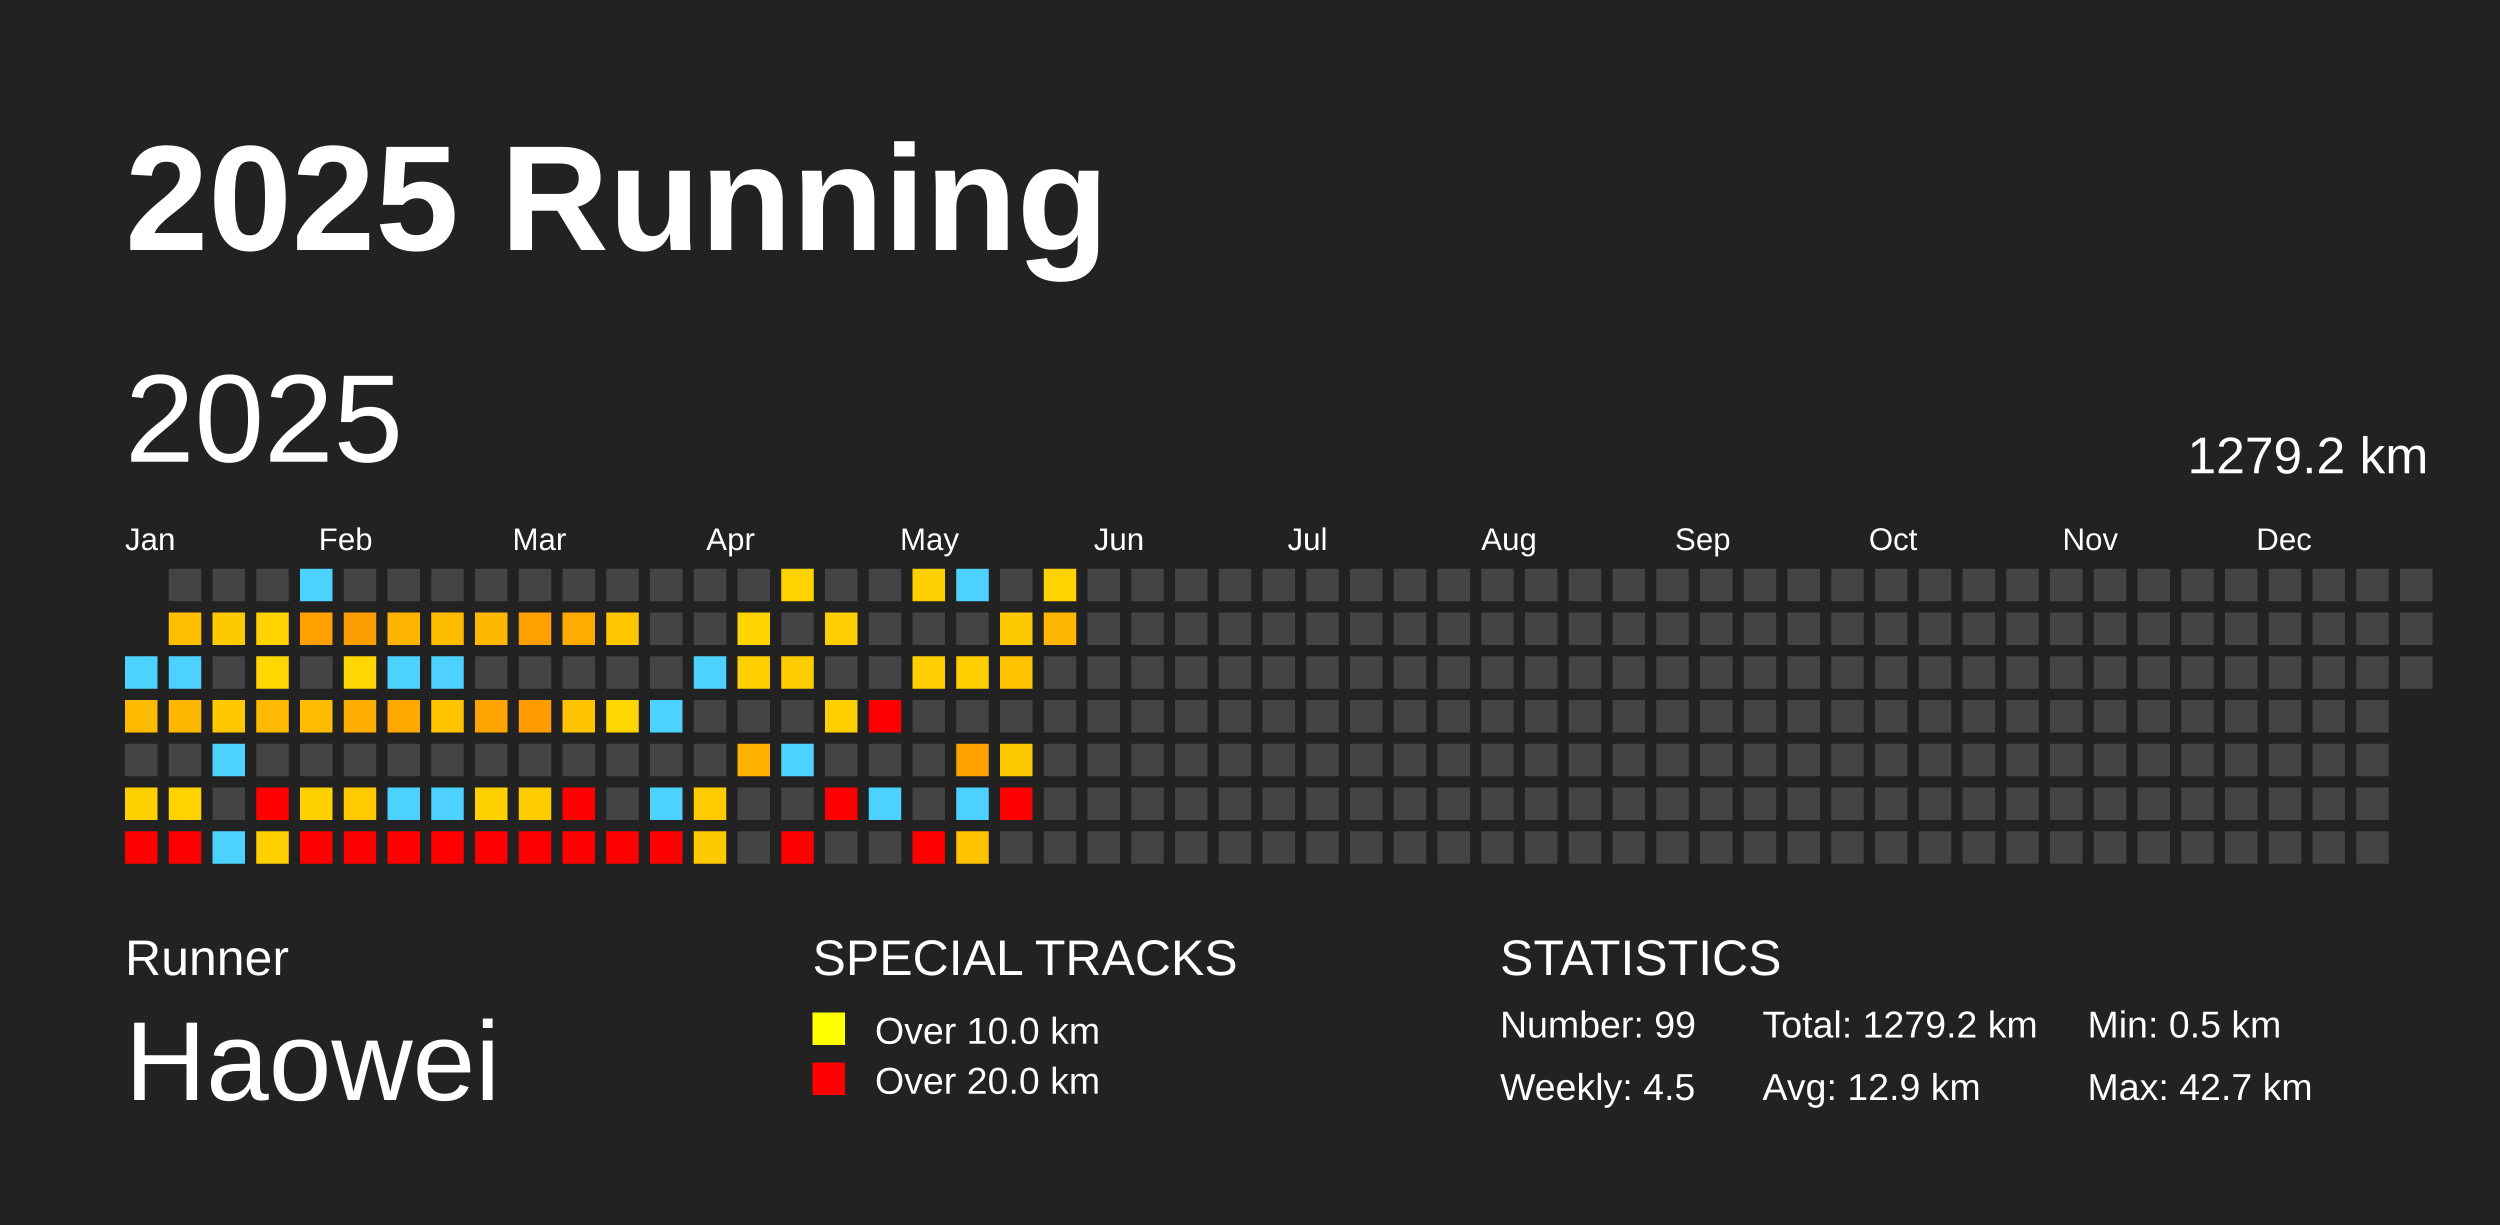
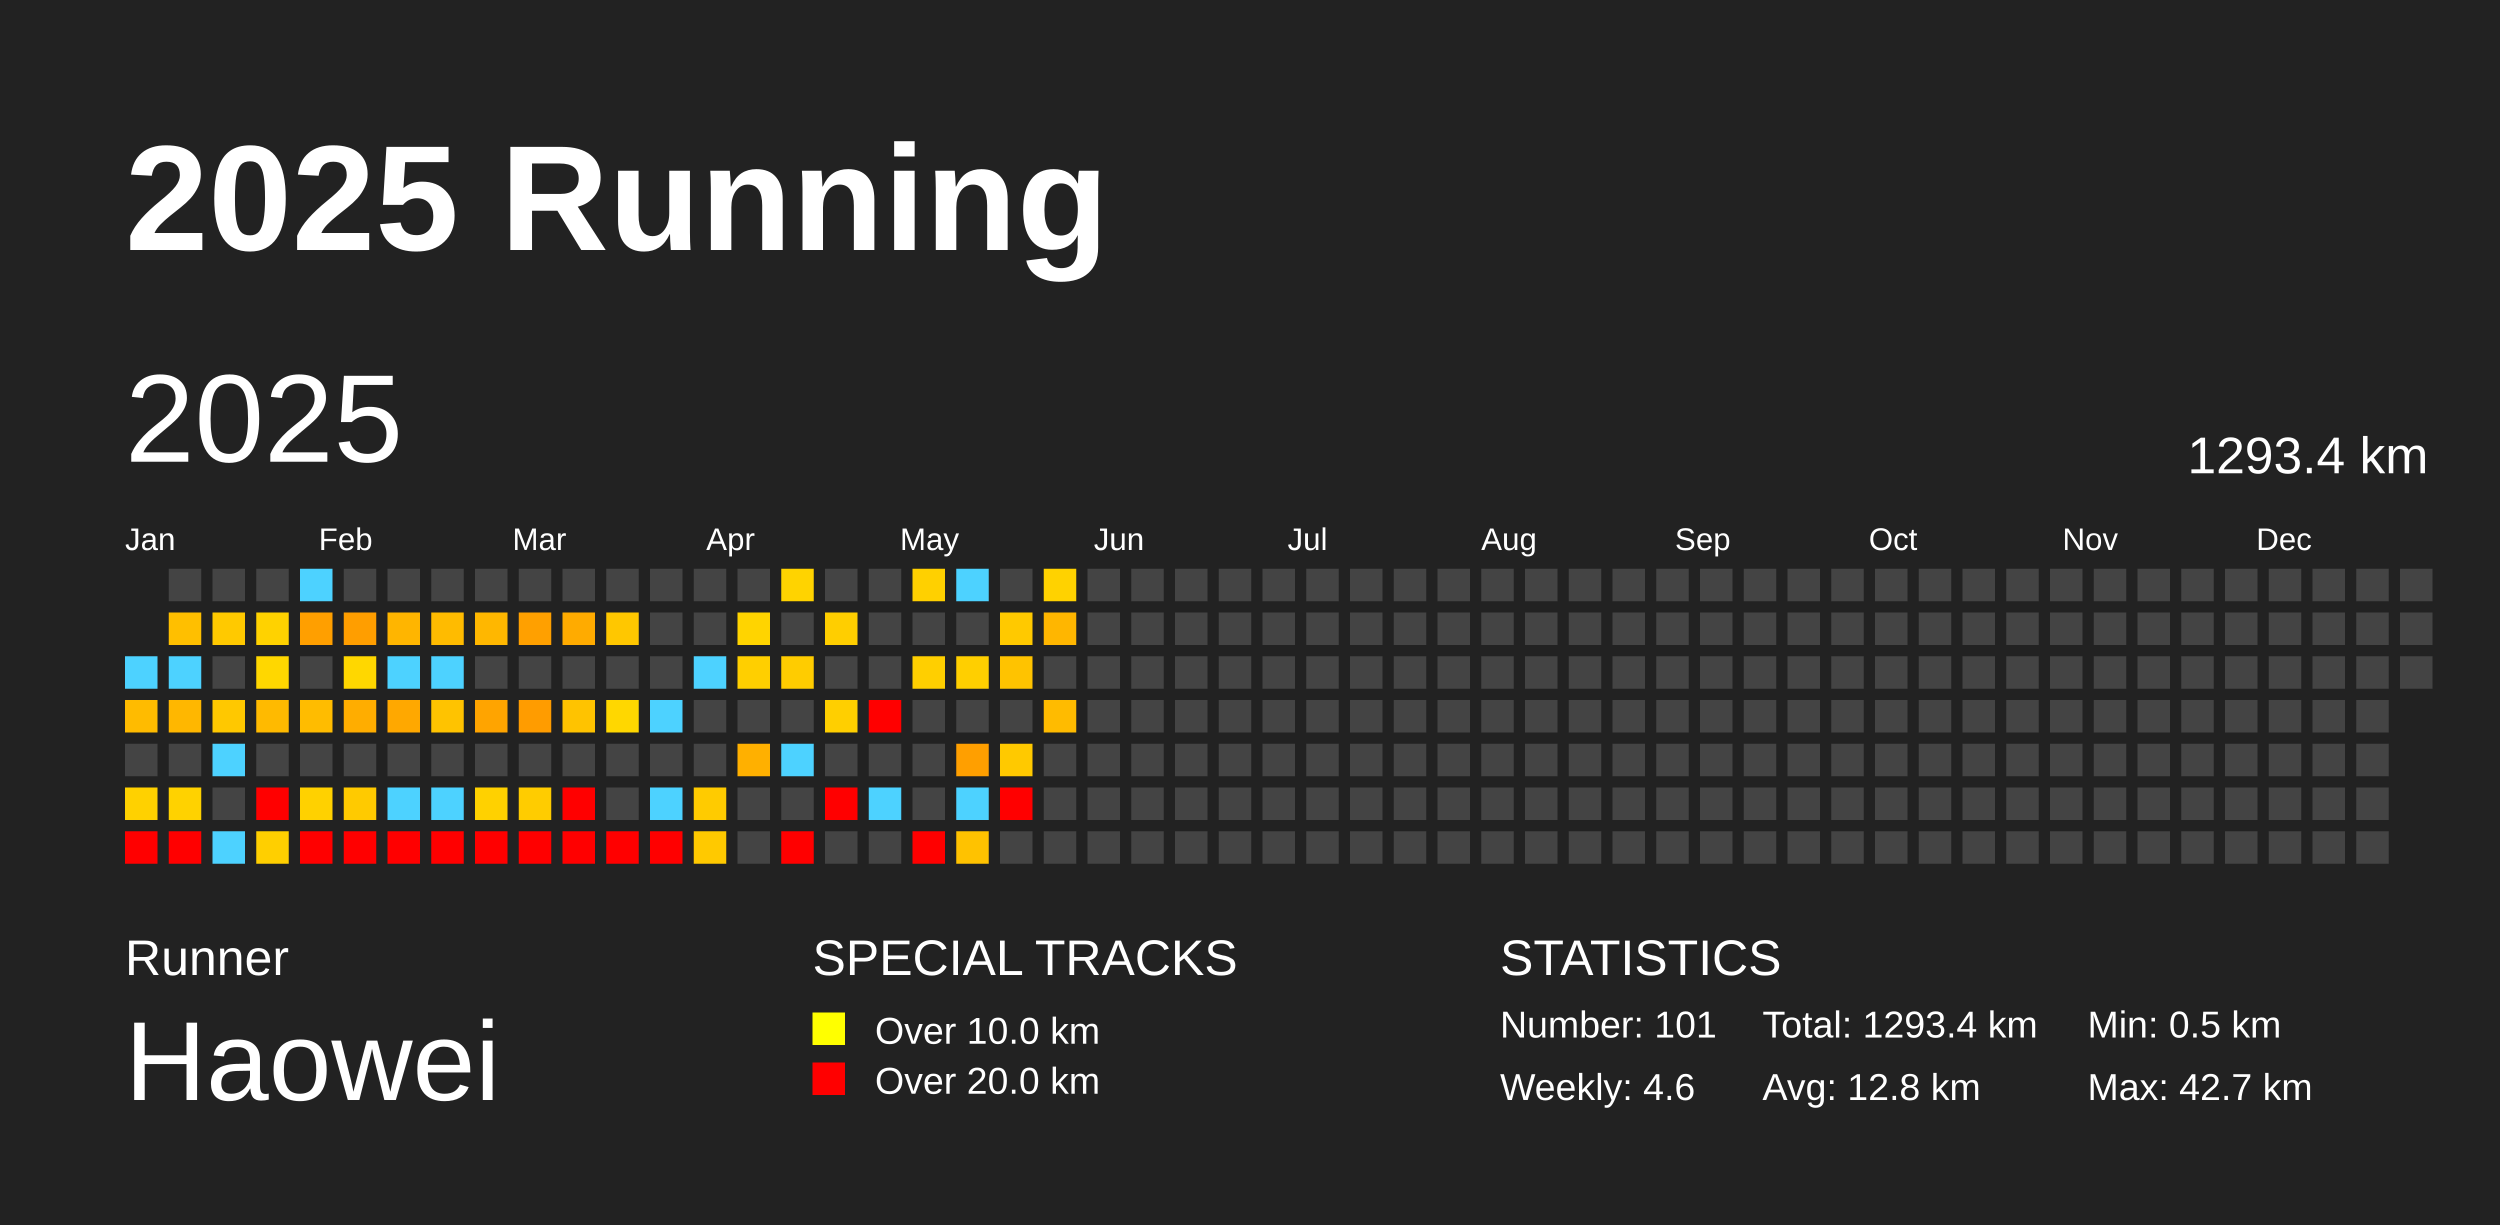
<svg xmlns="http://www.w3.org/2000/svg" baseProfile="full" height="98mm" version="1.1" viewBox="0,0,200,98" width="200mm">
  <defs />
  <rect fill="#222222" height="98" width="200" x="0" y="0" />
  <text fill="#FFFFFF" style="font-size:12px; font-family:Arial; font-weight:bold;" x="10" y="20">2025 Running</text>
  <text fill="#FFFFFF" style="font-size:4px; font-family:Arial" x="10" y="78">Runner</text>
  <text fill="#FFFFFF" style="font-size:9px; font-family:Arial" x="10" y="88">Haowei</text>
  <text fill="#FFFFFF" style="font-size:4px; font-family:Arial" x="65" y="78">SPECIAL TRACKS</text>
  <rect fill="yellow" height="2.6" width="2.6" x="65" y="81" />
  <text fill="#FFFFFF" style="font-size:3px; font-family:Arial" x="70" y="83.5">Over 10.0 km</text>
  <rect fill="red" height="2.6" width="2.6" x="65" y="85" />
  <text fill="#FFFFFF" style="font-size:3px; font-family:Arial" x="70" y="87.5">Over 20.0 km</text>
  <text fill="#FFFFFF" style="font-size:4px; font-family:Arial" x="120" y="78">STATISTICS</text>
-   <text fill="#FFFFFF" style="font-size:3px; font-family:Arial" x="120" y="83">Number: 99</text>
-   <text fill="#FFFFFF" style="font-size:3px; font-family:Arial" x="120" y="88">Weekly: 4.5</text>
-   <text fill="#FFFFFF" style="font-size:3px; font-family:Arial" x="141" y="83">Total: 1279.2 km</text>
-   <text fill="#FFFFFF" style="font-size:3px; font-family:Arial" x="141" y="88">Avg: 12.9 km</text>
+   <text fill="#FFFFFF" style="font-size:3px; font-family:Arial" x="120" y="83">Number: 101</text>
+   <text fill="#FFFFFF" style="font-size:3px; font-family:Arial" x="120" y="88">Weekly: 4.6</text>
+   <text fill="#FFFFFF" style="font-size:3px; font-family:Arial" x="141" y="83">Total: 1293.4 km</text>
+   <text fill="#FFFFFF" style="font-size:3px; font-family:Arial" x="141" y="88">Avg: 12.8 km</text>
  <text fill="#FFFFFF" style="font-size:3px; font-family:Arial" x="167" y="83">Min: 0.5 km</text>
  <text fill="#FFFFFF" style="font-size:3px; font-family:Arial" x="167" y="88">Max: 42.7 km</text>
  <text dominant-baseline="hanging" fill="#FFFFFF" style="font-size:10.0px; font-family:Arial;" x="10" y="30">2025</text>
-   <text dominant-baseline="hanging" fill="#FFFFFF" style="font-size:4.125px; font-family:Arial;" x="175" y="35">1279.2 km</text>
+   <text dominant-baseline="hanging" fill="#FFFFFF" style="font-size:4.125px; font-family:Arial;" x="175" y="35">1293.4 km</text>
  <text fill="#FFFFFF" style="font-size:2.5px; font-family:Arial" x="10.0" y="44">Jan</text>
  <text fill="#FFFFFF" style="font-size:2.5px; font-family:Arial" x="25.5" y="44">Feb</text>
  <text fill="#FFFFFF" style="font-size:2.5px; font-family:Arial" x="41.0" y="44">Mar</text>
  <text fill="#FFFFFF" style="font-size:2.5px; font-family:Arial" x="56.5" y="44">Apr</text>
  <text fill="#FFFFFF" style="font-size:2.5px; font-family:Arial" x="72.0" y="44">May</text>
  <text fill="#FFFFFF" style="font-size:2.5px; font-family:Arial" x="87.5" y="44">Jun</text>
  <text fill="#FFFFFF" style="font-size:2.5px; font-family:Arial" x="103.0" y="44">Jul</text>
  <text fill="#FFFFFF" style="font-size:2.5px; font-family:Arial" x="118.5" y="44">Aug</text>
  <text fill="#FFFFFF" style="font-size:2.5px; font-family:Arial" x="134.0" y="44">Sep</text>
  <text fill="#FFFFFF" style="font-size:2.5px; font-family:Arial" x="149.5" y="44">Oct</text>
  <text fill="#FFFFFF" style="font-size:2.5px; font-family:Arial" x="165.0" y="44">Nov</text>
  <text fill="#FFFFFF" style="font-size:2.5px; font-family:Arial" x="180.5" y="44">Dec</text>
  <rect fill="#4dd2ff" height="2.6" width="2.6" x="10.0" y="52.5" />
  <rect fill="#ffbb00" height="2.6" width="2.6" x="10.0" y="56.0" />
  <rect fill="#444444" height="2.6" width="2.6" x="10.0" y="59.5" />
  <rect fill="#ffd100" height="2.6" width="2.6" x="10.0" y="63.0" />
  <rect fill="red" height="2.6" width="2.6" x="10.0" y="66.5" />
  <rect fill="#444444" height="2.6" width="2.6" x="13.5" y="45.5" />
  <rect fill="#ffbf00" height="2.6" width="2.6" x="13.5" y="49.0" />
  <rect fill="#4dd2ff" height="2.6" width="2.6" x="13.5" y="52.5" />
  <rect fill="#ffb700" height="2.6" width="2.6" x="13.5" y="56.0" />
  <rect fill="#444444" height="2.6" width="2.6" x="13.5" y="59.5" />
  <rect fill="#ffd200" height="2.6" width="2.6" x="13.5" y="63.0" />
  <rect fill="red" height="2.6" width="2.6" x="13.5" y="66.5" />
  <rect fill="#444444" height="2.6" width="2.6" x="17.0" y="45.5" />
  <rect fill="#ffc900" height="2.6" width="2.6" x="17.0" y="49.0" />
  <rect fill="#444444" height="2.6" width="2.6" x="17.0" y="52.5" />
  <rect fill="#ffc800" height="2.6" width="2.6" x="17.0" y="56.0" />
  <rect fill="#4dd2ff" height="2.6" width="2.6" x="17.0" y="59.5" />
  <rect fill="#444444" height="2.6" width="2.6" x="17.0" y="63.0" />
  <rect fill="#4dd2ff" height="2.6" width="2.6" x="17.0" y="66.5" />
  <rect fill="#444444" height="2.6" width="2.6" x="20.5" y="45.5" />
  <rect fill="#ffd200" height="2.6" width="2.6" x="20.5" y="49.0" />
  <rect fill="#ffd700" height="2.6" width="2.6" x="20.5" y="52.5" />
  <rect fill="#ffba00" height="2.6" width="2.6" x="20.5" y="56.0" />
  <rect fill="#444444" height="2.6" width="2.6" x="20.5" y="59.5" />
  <rect fill="red" height="2.6" width="2.6" x="20.5" y="63.0" />
  <rect fill="#ffcf00" height="2.6" width="2.6" x="20.5" y="66.5" />
  <rect fill="#4dd2ff" height="2.6" width="2.6" x="24.0" y="45.5" />
  <rect fill="#ff9f00" height="2.6" width="2.6" x="24.0" y="49.0" />
  <rect fill="#444444" height="2.6" width="2.6" x="24.0" y="52.5" />
  <rect fill="#ffbc00" height="2.6" width="2.6" x="24.0" y="56.0" />
  <rect fill="#444444" height="2.6" width="2.6" x="24.0" y="59.5" />
  <rect fill="#ffd100" height="2.6" width="2.6" x="24.0" y="63.0" />
  <rect fill="red" height="2.6" width="2.6" x="24.0" y="66.5" />
  <rect fill="#444444" height="2.6" width="2.6" x="27.5" y="45.5" />
  <rect fill="#ff9e00" height="2.6" width="2.6" x="27.5" y="49.0" />
  <rect fill="#ffd700" height="2.6" width="2.6" x="27.5" y="52.5" />
  <rect fill="#ffad00" height="2.6" width="2.6" x="27.5" y="56.0" />
  <rect fill="#444444" height="2.6" width="2.6" x="27.5" y="59.5" />
  <rect fill="#ffca00" height="2.6" width="2.6" x="27.5" y="63.0" />
  <rect fill="red" height="2.6" width="2.6" x="27.5" y="66.5" />
  <rect fill="#444444" height="2.6" width="2.6" x="31.0" y="45.5" />
  <rect fill="#ffb500" height="2.6" width="2.6" x="31.0" y="49.0" />
  <rect fill="#4dd2ff" height="2.6" width="2.6" x="31.0" y="52.5" />
  <rect fill="#ffa800" height="2.6" width="2.6" x="31.0" y="56.0" />
  <rect fill="#444444" height="2.6" width="2.6" x="31.0" y="59.5" />
  <rect fill="#4dd2ff" height="2.6" width="2.6" x="31.0" y="63.0" />
  <rect fill="red" height="2.6" width="2.6" x="31.0" y="66.5" />
  <rect fill="#444444" height="2.6" width="2.6" x="34.5" y="45.5" />
  <rect fill="#ffbb00" height="2.6" width="2.6" x="34.5" y="49.0" />
  <rect fill="#4dd2ff" height="2.6" width="2.6" x="34.5" y="52.5" />
  <rect fill="#ffc300" height="2.6" width="2.6" x="34.5" y="56.0" />
  <rect fill="#444444" height="2.6" width="2.6" x="34.5" y="59.5" />
  <rect fill="#4dd2ff" height="2.6" width="2.6" x="34.5" y="63.0" />
  <rect fill="red" height="2.6" width="2.6" x="34.5" y="66.5" />
  <rect fill="#444444" height="2.6" width="2.6" x="38.0" y="45.5" />
  <rect fill="#ffb700" height="2.6" width="2.6" x="38.0" y="49.0" />
  <rect fill="#444444" height="2.6" width="2.6" x="38.0" y="52.5" />
  <rect fill="#ffa400" height="2.6" width="2.6" x="38.0" y="56.0" />
  <rect fill="#444444" height="2.6" width="2.6" x="38.0" y="59.5" />
  <rect fill="#ffd100" height="2.6" width="2.6" x="38.0" y="63.0" />
  <rect fill="red" height="2.6" width="2.6" x="38.0" y="66.5" />
  <rect fill="#444444" height="2.6" width="2.6" x="41.5" y="45.5" />
  <rect fill="#ffa000" height="2.6" width="2.6" x="41.5" y="49.0" />
  <rect fill="#444444" height="2.6" width="2.6" x="41.5" y="52.5" />
  <rect fill="#ff9c00" height="2.6" width="2.6" x="41.5" y="56.0" />
  <rect fill="#444444" height="2.6" width="2.6" x="41.5" y="59.5" />
  <rect fill="#ffcc00" height="2.6" width="2.6" x="41.5" y="63.0" />
  <rect fill="red" height="2.6" width="2.6" x="41.5" y="66.5" />
  <rect fill="#444444" height="2.6" width="2.6" x="45.0" y="45.5" />
  <rect fill="#ffab00" height="2.6" width="2.6" x="45.0" y="49.0" />
  <rect fill="#444444" height="2.6" width="2.6" x="45.0" y="52.5" />
  <rect fill="#ffc300" height="2.6" width="2.6" x="45.0" y="56.0" />
  <rect fill="#444444" height="2.6" width="2.6" x="45.0" y="59.5" />
  <rect fill="red" height="2.6" width="2.6" x="45.0" y="63.0" />
  <rect fill="red" height="2.6" width="2.6" x="45.0" y="66.5" />
  <rect fill="#444444" height="2.6" width="2.6" x="48.5" y="45.5" />
  <rect fill="#ffc700" height="2.6" width="2.6" x="48.5" y="49.0" />
  <rect fill="#444444" height="2.6" width="2.6" x="48.5" y="52.5" />
  <rect fill="#ffd700" height="2.6" width="2.6" x="48.5" y="56.0" />
  <rect fill="#444444" height="2.6" width="2.6" x="48.5" y="59.5" />
  <rect fill="#444444" height="2.6" width="2.6" x="48.5" y="63.0" />
  <rect fill="red" height="2.6" width="2.6" x="48.5" y="66.5" />
  <rect fill="#444444" height="2.6" width="2.6" x="52.0" y="45.5" />
  <rect fill="#444444" height="2.6" width="2.6" x="52.0" y="49.0" />
  <rect fill="#444444" height="2.6" width="2.6" x="52.0" y="52.5" />
  <rect fill="#4dd2ff" height="2.6" width="2.6" x="52.0" y="56.0" />
  <rect fill="#444444" height="2.6" width="2.6" x="52.0" y="59.5" />
  <rect fill="#4dd2ff" height="2.6" width="2.6" x="52.0" y="63.0" />
  <rect fill="red" height="2.6" width="2.6" x="52.0" y="66.5" />
  <rect fill="#444444" height="2.6" width="2.6" x="55.5" y="45.5" />
  <rect fill="#444444" height="2.6" width="2.6" x="55.5" y="49.0" />
  <rect fill="#4dd2ff" height="2.6" width="2.6" x="55.5" y="52.5" />
  <rect fill="#444444" height="2.6" width="2.6" x="55.5" y="56.0" />
  <rect fill="#444444" height="2.6" width="2.6" x="55.5" y="59.5" />
  <rect fill="#ffcb00" height="2.6" width="2.6" x="55.5" y="63.0" />
  <rect fill="#ffc900" height="2.6" width="2.6" x="55.5" y="66.5" />
  <rect fill="#444444" height="2.6" width="2.6" x="59.0" y="45.5" />
  <rect fill="#ffd400" height="2.6" width="2.6" x="59.0" y="49.0" />
  <rect fill="#ffcf00" height="2.6" width="2.6" x="59.0" y="52.5" />
  <rect fill="#444444" height="2.6" width="2.6" x="59.0" y="56.0" />
  <rect fill="#ffb000" height="2.6" width="2.6" x="59.0" y="59.5" />
  <rect fill="#444444" height="2.6" width="2.6" x="59.0" y="63.0" />
  <rect fill="#444444" height="2.6" width="2.6" x="59.0" y="66.5" />
  <rect fill="#ffd300" height="2.6" width="2.6" x="62.5" y="45.5" />
  <rect fill="#444444" height="2.6" width="2.6" x="62.5" y="49.0" />
  <rect fill="#ffcc00" height="2.6" width="2.6" x="62.5" y="52.5" />
  <rect fill="#444444" height="2.6" width="2.6" x="62.5" y="56.0" />
  <rect fill="#4dd2ff" height="2.6" width="2.6" x="62.5" y="59.5" />
  <rect fill="#444444" height="2.6" width="2.6" x="62.5" y="63.0" />
  <rect fill="red" height="2.6" width="2.6" x="62.5" y="66.5" />
  <rect fill="#444444" height="2.6" width="2.6" x="66.0" y="45.5" />
  <rect fill="#ffce00" height="2.6" width="2.6" x="66.0" y="49.0" />
  <rect fill="#444444" height="2.6" width="2.6" x="66.0" y="52.5" />
  <rect fill="#ffcf00" height="2.6" width="2.6" x="66.0" y="56.0" />
  <rect fill="#444444" height="2.6" width="2.6" x="66.0" y="59.5" />
  <rect fill="red" height="2.6" width="2.6" x="66.0" y="63.0" />
  <rect fill="#444444" height="2.6" width="2.6" x="66.0" y="66.5" />
  <rect fill="#444444" height="2.6" width="2.6" x="69.5" y="45.5" />
  <rect fill="#444444" height="2.6" width="2.6" x="69.5" y="49.0" />
  <rect fill="#444444" height="2.6" width="2.6" x="69.5" y="52.5" />
  <rect fill="red" height="2.6" width="2.6" x="69.5" y="56.0" />
  <rect fill="#444444" height="2.6" width="2.6" x="69.5" y="59.5" />
  <rect fill="#4dd2ff" height="2.6" width="2.6" x="69.5" y="63.0" />
  <rect fill="#444444" height="2.6" width="2.6" x="69.5" y="66.5" />
  <rect fill="#ffd000" height="2.6" width="2.6" x="73.0" y="45.5" />
  <rect fill="#444444" height="2.6" width="2.6" x="73.0" y="49.0" />
  <rect fill="#ffcf00" height="2.6" width="2.6" x="73.0" y="52.5" />
  <rect fill="#444444" height="2.6" width="2.6" x="73.0" y="56.0" />
  <rect fill="#444444" height="2.6" width="2.6" x="73.0" y="59.5" />
  <rect fill="#444444" height="2.6" width="2.6" x="73.0" y="63.0" />
  <rect fill="red" height="2.6" width="2.6" x="73.0" y="66.5" />
  <rect fill="#4dd2ff" height="2.6" width="2.6" x="76.5" y="45.5" />
  <rect fill="#444444" height="2.6" width="2.6" x="76.5" y="49.0" />
  <rect fill="#ffcf00" height="2.6" width="2.6" x="76.5" y="52.5" />
  <rect fill="#444444" height="2.6" width="2.6" x="76.5" y="56.0" />
  <rect fill="#ff9f00" height="2.6" width="2.6" x="76.5" y="59.5" />
  <rect fill="#4dd2ff" height="2.6" width="2.6" x="76.5" y="63.0" />
  <rect fill="#ffc200" height="2.6" width="2.6" x="76.5" y="66.5" />
  <rect fill="#444444" height="2.6" width="2.6" x="80.0" y="45.5" />
  <rect fill="#ffc900" height="2.6" width="2.6" x="80.0" y="49.0" />
  <rect fill="#ffc300" height="2.6" width="2.6" x="80.0" y="52.5" />
  <rect fill="#444444" height="2.6" width="2.6" x="80.0" y="56.0" />
  <rect fill="#ffc900" height="2.6" width="2.6" x="80.0" y="59.5" />
  <rect fill="red" height="2.6" width="2.6" x="80.0" y="63.0" />
  <rect fill="#444444" height="2.6" width="2.6" x="80.0" y="66.5" />
  <rect fill="#ffd200" height="2.6" width="2.6" x="83.5" y="45.5" />
  <rect fill="#ffb600" height="2.6" width="2.6" x="83.5" y="49.0" />
  <rect fill="#444444" height="2.6" width="2.6" x="83.5" y="52.5" />
-   <rect fill="#444444" height="2.6" width="2.6" x="83.5" y="56.0" />
+   <rect fill="#ffbb00" height="2.6" width="2.6" x="83.5" y="56.0" />
  <rect fill="#444444" height="2.6" width="2.6" x="83.5" y="59.5" />
  <rect fill="#444444" height="2.6" width="2.6" x="83.5" y="63.0" />
  <rect fill="#444444" height="2.6" width="2.6" x="83.5" y="66.5" />
  <rect fill="#444444" height="2.6" width="2.6" x="87.0" y="45.5" />
  <rect fill="#444444" height="2.6" width="2.6" x="87.0" y="49.0" />
  <rect fill="#444444" height="2.6" width="2.6" x="87.0" y="52.5" />
  <rect fill="#444444" height="2.6" width="2.6" x="87.0" y="56.0" />
  <rect fill="#444444" height="2.6" width="2.6" x="87.0" y="59.5" />
  <rect fill="#444444" height="2.6" width="2.6" x="87.0" y="63.0" />
  <rect fill="#444444" height="2.6" width="2.6" x="87.0" y="66.5" />
  <rect fill="#444444" height="2.6" width="2.6" x="90.5" y="45.5" />
  <rect fill="#444444" height="2.6" width="2.6" x="90.5" y="49.0" />
  <rect fill="#444444" height="2.6" width="2.6" x="90.5" y="52.5" />
  <rect fill="#444444" height="2.6" width="2.6" x="90.5" y="56.0" />
  <rect fill="#444444" height="2.6" width="2.6" x="90.5" y="59.5" />
  <rect fill="#444444" height="2.6" width="2.6" x="90.5" y="63.0" />
  <rect fill="#444444" height="2.6" width="2.6" x="90.5" y="66.5" />
  <rect fill="#444444" height="2.6" width="2.6" x="94.0" y="45.5" />
  <rect fill="#444444" height="2.6" width="2.6" x="94.0" y="49.0" />
  <rect fill="#444444" height="2.6" width="2.6" x="94.0" y="52.5" />
  <rect fill="#444444" height="2.6" width="2.6" x="94.0" y="56.0" />
  <rect fill="#444444" height="2.6" width="2.6" x="94.0" y="59.5" />
  <rect fill="#444444" height="2.6" width="2.6" x="94.0" y="63.0" />
  <rect fill="#444444" height="2.6" width="2.6" x="94.0" y="66.5" />
  <rect fill="#444444" height="2.6" width="2.6" x="97.5" y="45.5" />
  <rect fill="#444444" height="2.6" width="2.6" x="97.5" y="49.0" />
  <rect fill="#444444" height="2.6" width="2.6" x="97.5" y="52.5" />
  <rect fill="#444444" height="2.6" width="2.6" x="97.5" y="56.0" />
  <rect fill="#444444" height="2.6" width="2.6" x="97.5" y="59.5" />
  <rect fill="#444444" height="2.6" width="2.6" x="97.5" y="63.0" />
  <rect fill="#444444" height="2.6" width="2.6" x="97.5" y="66.5" />
  <rect fill="#444444" height="2.6" width="2.6" x="101.0" y="45.5" />
  <rect fill="#444444" height="2.6" width="2.6" x="101.0" y="49.0" />
  <rect fill="#444444" height="2.6" width="2.6" x="101.0" y="52.5" />
  <rect fill="#444444" height="2.6" width="2.6" x="101.0" y="56.0" />
  <rect fill="#444444" height="2.6" width="2.6" x="101.0" y="59.5" />
  <rect fill="#444444" height="2.6" width="2.6" x="101.0" y="63.0" />
  <rect fill="#444444" height="2.6" width="2.6" x="101.0" y="66.5" />
  <rect fill="#444444" height="2.6" width="2.6" x="104.5" y="45.5" />
  <rect fill="#444444" height="2.6" width="2.6" x="104.5" y="49.0" />
  <rect fill="#444444" height="2.6" width="2.6" x="104.5" y="52.5" />
  <rect fill="#444444" height="2.6" width="2.6" x="104.5" y="56.0" />
  <rect fill="#444444" height="2.6" width="2.6" x="104.5" y="59.5" />
  <rect fill="#444444" height="2.6" width="2.6" x="104.5" y="63.0" />
  <rect fill="#444444" height="2.6" width="2.6" x="104.5" y="66.5" />
  <rect fill="#444444" height="2.6" width="2.6" x="108.0" y="45.5" />
  <rect fill="#444444" height="2.6" width="2.6" x="108.0" y="49.0" />
  <rect fill="#444444" height="2.6" width="2.6" x="108.0" y="52.5" />
  <rect fill="#444444" height="2.6" width="2.6" x="108.0" y="56.0" />
  <rect fill="#444444" height="2.6" width="2.6" x="108.0" y="59.5" />
  <rect fill="#444444" height="2.6" width="2.6" x="108.0" y="63.0" />
  <rect fill="#444444" height="2.6" width="2.6" x="108.0" y="66.5" />
  <rect fill="#444444" height="2.6" width="2.6" x="111.5" y="45.5" />
  <rect fill="#444444" height="2.6" width="2.6" x="111.5" y="49.0" />
  <rect fill="#444444" height="2.6" width="2.6" x="111.5" y="52.5" />
  <rect fill="#444444" height="2.6" width="2.6" x="111.5" y="56.0" />
  <rect fill="#444444" height="2.6" width="2.6" x="111.5" y="59.5" />
  <rect fill="#444444" height="2.6" width="2.6" x="111.5" y="63.0" />
  <rect fill="#444444" height="2.6" width="2.6" x="111.5" y="66.5" />
  <rect fill="#444444" height="2.6" width="2.6" x="115.0" y="45.5" />
  <rect fill="#444444" height="2.6" width="2.6" x="115.0" y="49.0" />
  <rect fill="#444444" height="2.6" width="2.6" x="115.0" y="52.5" />
  <rect fill="#444444" height="2.6" width="2.6" x="115.0" y="56.0" />
  <rect fill="#444444" height="2.6" width="2.6" x="115.0" y="59.5" />
  <rect fill="#444444" height="2.6" width="2.6" x="115.0" y="63.0" />
  <rect fill="#444444" height="2.6" width="2.6" x="115.0" y="66.5" />
  <rect fill="#444444" height="2.6" width="2.6" x="118.5" y="45.5" />
  <rect fill="#444444" height="2.6" width="2.6" x="118.5" y="49.0" />
  <rect fill="#444444" height="2.6" width="2.6" x="118.5" y="52.5" />
  <rect fill="#444444" height="2.6" width="2.6" x="118.5" y="56.0" />
  <rect fill="#444444" height="2.6" width="2.6" x="118.5" y="59.5" />
  <rect fill="#444444" height="2.6" width="2.6" x="118.5" y="63.0" />
  <rect fill="#444444" height="2.6" width="2.6" x="118.5" y="66.5" />
  <rect fill="#444444" height="2.6" width="2.6" x="122.0" y="45.5" />
  <rect fill="#444444" height="2.6" width="2.6" x="122.0" y="49.0" />
  <rect fill="#444444" height="2.6" width="2.6" x="122.0" y="52.5" />
  <rect fill="#444444" height="2.6" width="2.6" x="122.0" y="56.0" />
  <rect fill="#444444" height="2.6" width="2.6" x="122.0" y="59.5" />
  <rect fill="#444444" height="2.6" width="2.6" x="122.0" y="63.0" />
  <rect fill="#444444" height="2.6" width="2.6" x="122.0" y="66.5" />
  <rect fill="#444444" height="2.6" width="2.6" x="125.5" y="45.5" />
  <rect fill="#444444" height="2.6" width="2.6" x="125.5" y="49.0" />
  <rect fill="#444444" height="2.6" width="2.6" x="125.5" y="52.5" />
  <rect fill="#444444" height="2.6" width="2.6" x="125.5" y="56.0" />
  <rect fill="#444444" height="2.6" width="2.6" x="125.5" y="59.5" />
  <rect fill="#444444" height="2.6" width="2.6" x="125.5" y="63.0" />
  <rect fill="#444444" height="2.6" width="2.6" x="125.5" y="66.5" />
  <rect fill="#444444" height="2.6" width="2.6" x="129.0" y="45.5" />
  <rect fill="#444444" height="2.6" width="2.6" x="129.0" y="49.0" />
  <rect fill="#444444" height="2.6" width="2.6" x="129.0" y="52.5" />
  <rect fill="#444444" height="2.6" width="2.6" x="129.0" y="56.0" />
  <rect fill="#444444" height="2.6" width="2.6" x="129.0" y="59.5" />
  <rect fill="#444444" height="2.6" width="2.6" x="129.0" y="63.0" />
  <rect fill="#444444" height="2.6" width="2.6" x="129.0" y="66.5" />
  <rect fill="#444444" height="2.6" width="2.6" x="132.5" y="45.5" />
  <rect fill="#444444" height="2.6" width="2.6" x="132.5" y="49.0" />
  <rect fill="#444444" height="2.6" width="2.6" x="132.5" y="52.5" />
  <rect fill="#444444" height="2.6" width="2.6" x="132.5" y="56.0" />
  <rect fill="#444444" height="2.6" width="2.6" x="132.5" y="59.5" />
  <rect fill="#444444" height="2.6" width="2.6" x="132.5" y="63.0" />
  <rect fill="#444444" height="2.6" width="2.6" x="132.5" y="66.5" />
  <rect fill="#444444" height="2.6" width="2.6" x="136.0" y="45.5" />
  <rect fill="#444444" height="2.6" width="2.6" x="136.0" y="49.0" />
  <rect fill="#444444" height="2.6" width="2.6" x="136.0" y="52.5" />
  <rect fill="#444444" height="2.6" width="2.6" x="136.0" y="56.0" />
  <rect fill="#444444" height="2.6" width="2.6" x="136.0" y="59.5" />
  <rect fill="#444444" height="2.6" width="2.6" x="136.0" y="63.0" />
  <rect fill="#444444" height="2.6" width="2.6" x="136.0" y="66.5" />
  <rect fill="#444444" height="2.6" width="2.6" x="139.5" y="45.5" />
  <rect fill="#444444" height="2.6" width="2.6" x="139.5" y="49.0" />
  <rect fill="#444444" height="2.6" width="2.6" x="139.5" y="52.5" />
  <rect fill="#444444" height="2.6" width="2.6" x="139.5" y="56.0" />
  <rect fill="#444444" height="2.6" width="2.6" x="139.5" y="59.5" />
  <rect fill="#444444" height="2.6" width="2.6" x="139.5" y="63.0" />
  <rect fill="#444444" height="2.6" width="2.6" x="139.5" y="66.5" />
  <rect fill="#444444" height="2.6" width="2.6" x="143.0" y="45.5" />
  <rect fill="#444444" height="2.6" width="2.6" x="143.0" y="49.0" />
  <rect fill="#444444" height="2.6" width="2.6" x="143.0" y="52.5" />
  <rect fill="#444444" height="2.6" width="2.6" x="143.0" y="56.0" />
  <rect fill="#444444" height="2.6" width="2.6" x="143.0" y="59.5" />
  <rect fill="#444444" height="2.6" width="2.6" x="143.0" y="63.0" />
  <rect fill="#444444" height="2.6" width="2.6" x="143.0" y="66.5" />
  <rect fill="#444444" height="2.6" width="2.6" x="146.5" y="45.5" />
  <rect fill="#444444" height="2.6" width="2.6" x="146.5" y="49.0" />
  <rect fill="#444444" height="2.6" width="2.6" x="146.5" y="52.5" />
  <rect fill="#444444" height="2.6" width="2.6" x="146.5" y="56.0" />
  <rect fill="#444444" height="2.6" width="2.6" x="146.5" y="59.5" />
  <rect fill="#444444" height="2.6" width="2.6" x="146.5" y="63.0" />
  <rect fill="#444444" height="2.6" width="2.6" x="146.5" y="66.5" />
  <rect fill="#444444" height="2.6" width="2.6" x="150.0" y="45.5" />
  <rect fill="#444444" height="2.6" width="2.6" x="150.0" y="49.0" />
  <rect fill="#444444" height="2.6" width="2.6" x="150.0" y="52.5" />
  <rect fill="#444444" height="2.6" width="2.6" x="150.0" y="56.0" />
  <rect fill="#444444" height="2.6" width="2.6" x="150.0" y="59.5" />
  <rect fill="#444444" height="2.6" width="2.6" x="150.0" y="63.0" />
  <rect fill="#444444" height="2.6" width="2.6" x="150.0" y="66.5" />
  <rect fill="#444444" height="2.6" width="2.6" x="153.5" y="45.5" />
  <rect fill="#444444" height="2.6" width="2.6" x="153.5" y="49.0" />
  <rect fill="#444444" height="2.6" width="2.6" x="153.5" y="52.5" />
  <rect fill="#444444" height="2.6" width="2.6" x="153.5" y="56.0" />
  <rect fill="#444444" height="2.6" width="2.6" x="153.5" y="59.5" />
  <rect fill="#444444" height="2.6" width="2.6" x="153.5" y="63.0" />
  <rect fill="#444444" height="2.6" width="2.6" x="153.5" y="66.5" />
  <rect fill="#444444" height="2.6" width="2.6" x="157.0" y="45.5" />
  <rect fill="#444444" height="2.6" width="2.6" x="157.0" y="49.0" />
  <rect fill="#444444" height="2.6" width="2.6" x="157.0" y="52.5" />
  <rect fill="#444444" height="2.6" width="2.6" x="157.0" y="56.0" />
  <rect fill="#444444" height="2.6" width="2.6" x="157.0" y="59.5" />
  <rect fill="#444444" height="2.6" width="2.6" x="157.0" y="63.0" />
  <rect fill="#444444" height="2.6" width="2.6" x="157.0" y="66.5" />
  <rect fill="#444444" height="2.6" width="2.6" x="160.5" y="45.5" />
  <rect fill="#444444" height="2.6" width="2.6" x="160.5" y="49.0" />
  <rect fill="#444444" height="2.6" width="2.6" x="160.5" y="52.5" />
  <rect fill="#444444" height="2.6" width="2.6" x="160.5" y="56.0" />
  <rect fill="#444444" height="2.6" width="2.6" x="160.5" y="59.5" />
  <rect fill="#444444" height="2.6" width="2.6" x="160.5" y="63.0" />
  <rect fill="#444444" height="2.6" width="2.6" x="160.5" y="66.5" />
  <rect fill="#444444" height="2.6" width="2.6" x="164.0" y="45.5" />
  <rect fill="#444444" height="2.6" width="2.6" x="164.0" y="49.0" />
  <rect fill="#444444" height="2.6" width="2.6" x="164.0" y="52.5" />
  <rect fill="#444444" height="2.6" width="2.6" x="164.0" y="56.0" />
  <rect fill="#444444" height="2.6" width="2.6" x="164.0" y="59.5" />
  <rect fill="#444444" height="2.6" width="2.6" x="164.0" y="63.0" />
  <rect fill="#444444" height="2.6" width="2.6" x="164.0" y="66.5" />
  <rect fill="#444444" height="2.6" width="2.6" x="167.5" y="45.5" />
  <rect fill="#444444" height="2.6" width="2.6" x="167.5" y="49.0" />
  <rect fill="#444444" height="2.6" width="2.6" x="167.5" y="52.5" />
  <rect fill="#444444" height="2.6" width="2.6" x="167.5" y="56.0" />
  <rect fill="#444444" height="2.6" width="2.6" x="167.5" y="59.5" />
  <rect fill="#444444" height="2.6" width="2.6" x="167.5" y="63.0" />
  <rect fill="#444444" height="2.6" width="2.6" x="167.5" y="66.5" />
  <rect fill="#444444" height="2.6" width="2.6" x="171.0" y="45.5" />
  <rect fill="#444444" height="2.6" width="2.6" x="171.0" y="49.0" />
  <rect fill="#444444" height="2.6" width="2.6" x="171.0" y="52.5" />
  <rect fill="#444444" height="2.6" width="2.6" x="171.0" y="56.0" />
  <rect fill="#444444" height="2.6" width="2.6" x="171.0" y="59.5" />
  <rect fill="#444444" height="2.6" width="2.6" x="171.0" y="63.0" />
  <rect fill="#444444" height="2.6" width="2.6" x="171.0" y="66.5" />
  <rect fill="#444444" height="2.6" width="2.6" x="174.5" y="45.5" />
  <rect fill="#444444" height="2.6" width="2.6" x="174.5" y="49.0" />
  <rect fill="#444444" height="2.6" width="2.6" x="174.5" y="52.5" />
  <rect fill="#444444" height="2.6" width="2.6" x="174.5" y="56.0" />
  <rect fill="#444444" height="2.6" width="2.6" x="174.5" y="59.5" />
  <rect fill="#444444" height="2.6" width="2.6" x="174.5" y="63.0" />
  <rect fill="#444444" height="2.6" width="2.6" x="174.5" y="66.5" />
  <rect fill="#444444" height="2.6" width="2.6" x="178.0" y="45.5" />
  <rect fill="#444444" height="2.6" width="2.6" x="178.0" y="49.0" />
  <rect fill="#444444" height="2.6" width="2.6" x="178.0" y="52.5" />
  <rect fill="#444444" height="2.6" width="2.6" x="178.0" y="56.0" />
  <rect fill="#444444" height="2.6" width="2.6" x="178.0" y="59.5" />
  <rect fill="#444444" height="2.6" width="2.6" x="178.0" y="63.0" />
  <rect fill="#444444" height="2.6" width="2.6" x="178.0" y="66.5" />
  <rect fill="#444444" height="2.6" width="2.6" x="181.5" y="45.5" />
  <rect fill="#444444" height="2.6" width="2.6" x="181.5" y="49.0" />
  <rect fill="#444444" height="2.6" width="2.6" x="181.5" y="52.5" />
  <rect fill="#444444" height="2.6" width="2.6" x="181.5" y="56.0" />
  <rect fill="#444444" height="2.6" width="2.6" x="181.5" y="59.5" />
  <rect fill="#444444" height="2.6" width="2.6" x="181.5" y="63.0" />
  <rect fill="#444444" height="2.6" width="2.6" x="181.5" y="66.5" />
  <rect fill="#444444" height="2.6" width="2.6" x="185.0" y="45.5" />
  <rect fill="#444444" height="2.6" width="2.6" x="185.0" y="49.0" />
  <rect fill="#444444" height="2.6" width="2.6" x="185.0" y="52.5" />
  <rect fill="#444444" height="2.6" width="2.6" x="185.0" y="56.0" />
  <rect fill="#444444" height="2.6" width="2.6" x="185.0" y="59.5" />
  <rect fill="#444444" height="2.6" width="2.6" x="185.0" y="63.0" />
  <rect fill="#444444" height="2.6" width="2.6" x="185.0" y="66.5" />
  <rect fill="#444444" height="2.6" width="2.6" x="188.5" y="45.5" />
  <rect fill="#444444" height="2.6" width="2.6" x="188.5" y="49.0" />
  <rect fill="#444444" height="2.6" width="2.6" x="188.5" y="52.5" />
  <rect fill="#444444" height="2.6" width="2.6" x="188.5" y="56.0" />
  <rect fill="#444444" height="2.6" width="2.6" x="188.5" y="59.5" />
  <rect fill="#444444" height="2.6" width="2.6" x="188.5" y="63.0" />
  <rect fill="#444444" height="2.6" width="2.6" x="188.5" y="66.5" />
  <rect fill="#444444" height="2.6" width="2.6" x="192.0" y="45.5" />
  <rect fill="#444444" height="2.6" width="2.6" x="192.0" y="49.0" />
  <rect fill="#444444" height="2.6" width="2.6" x="192.0" y="52.5" />
</svg>
